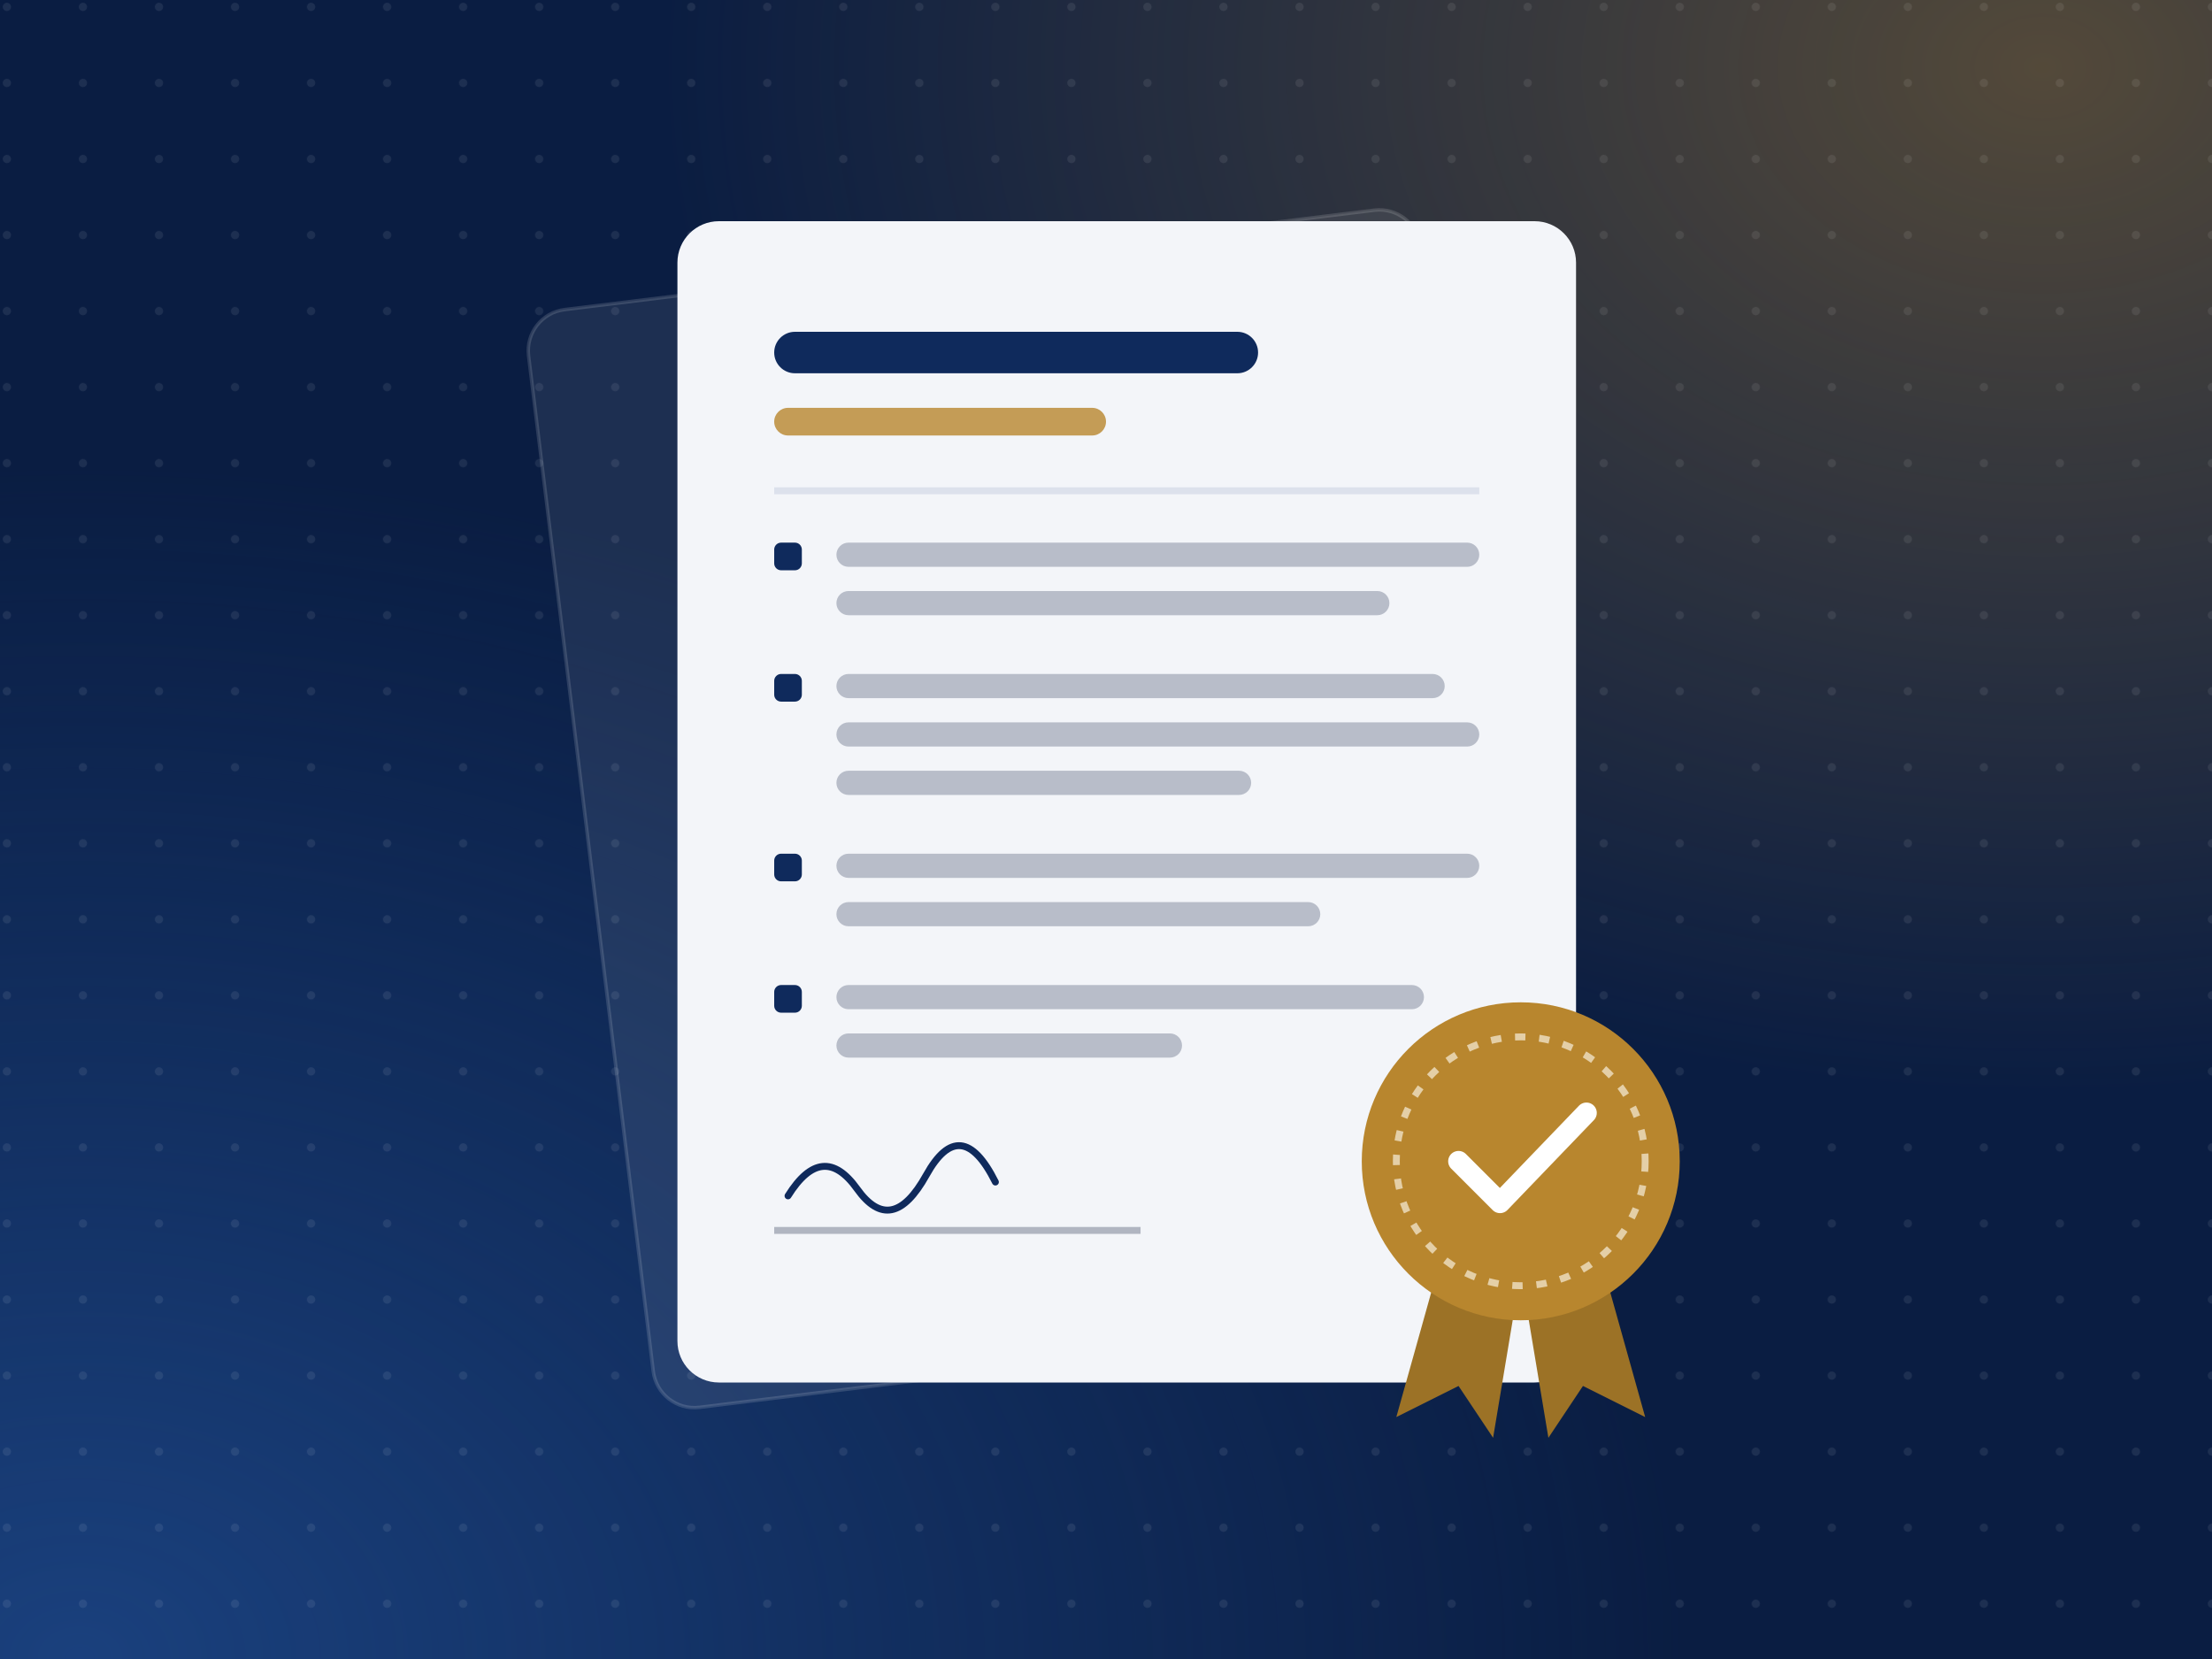
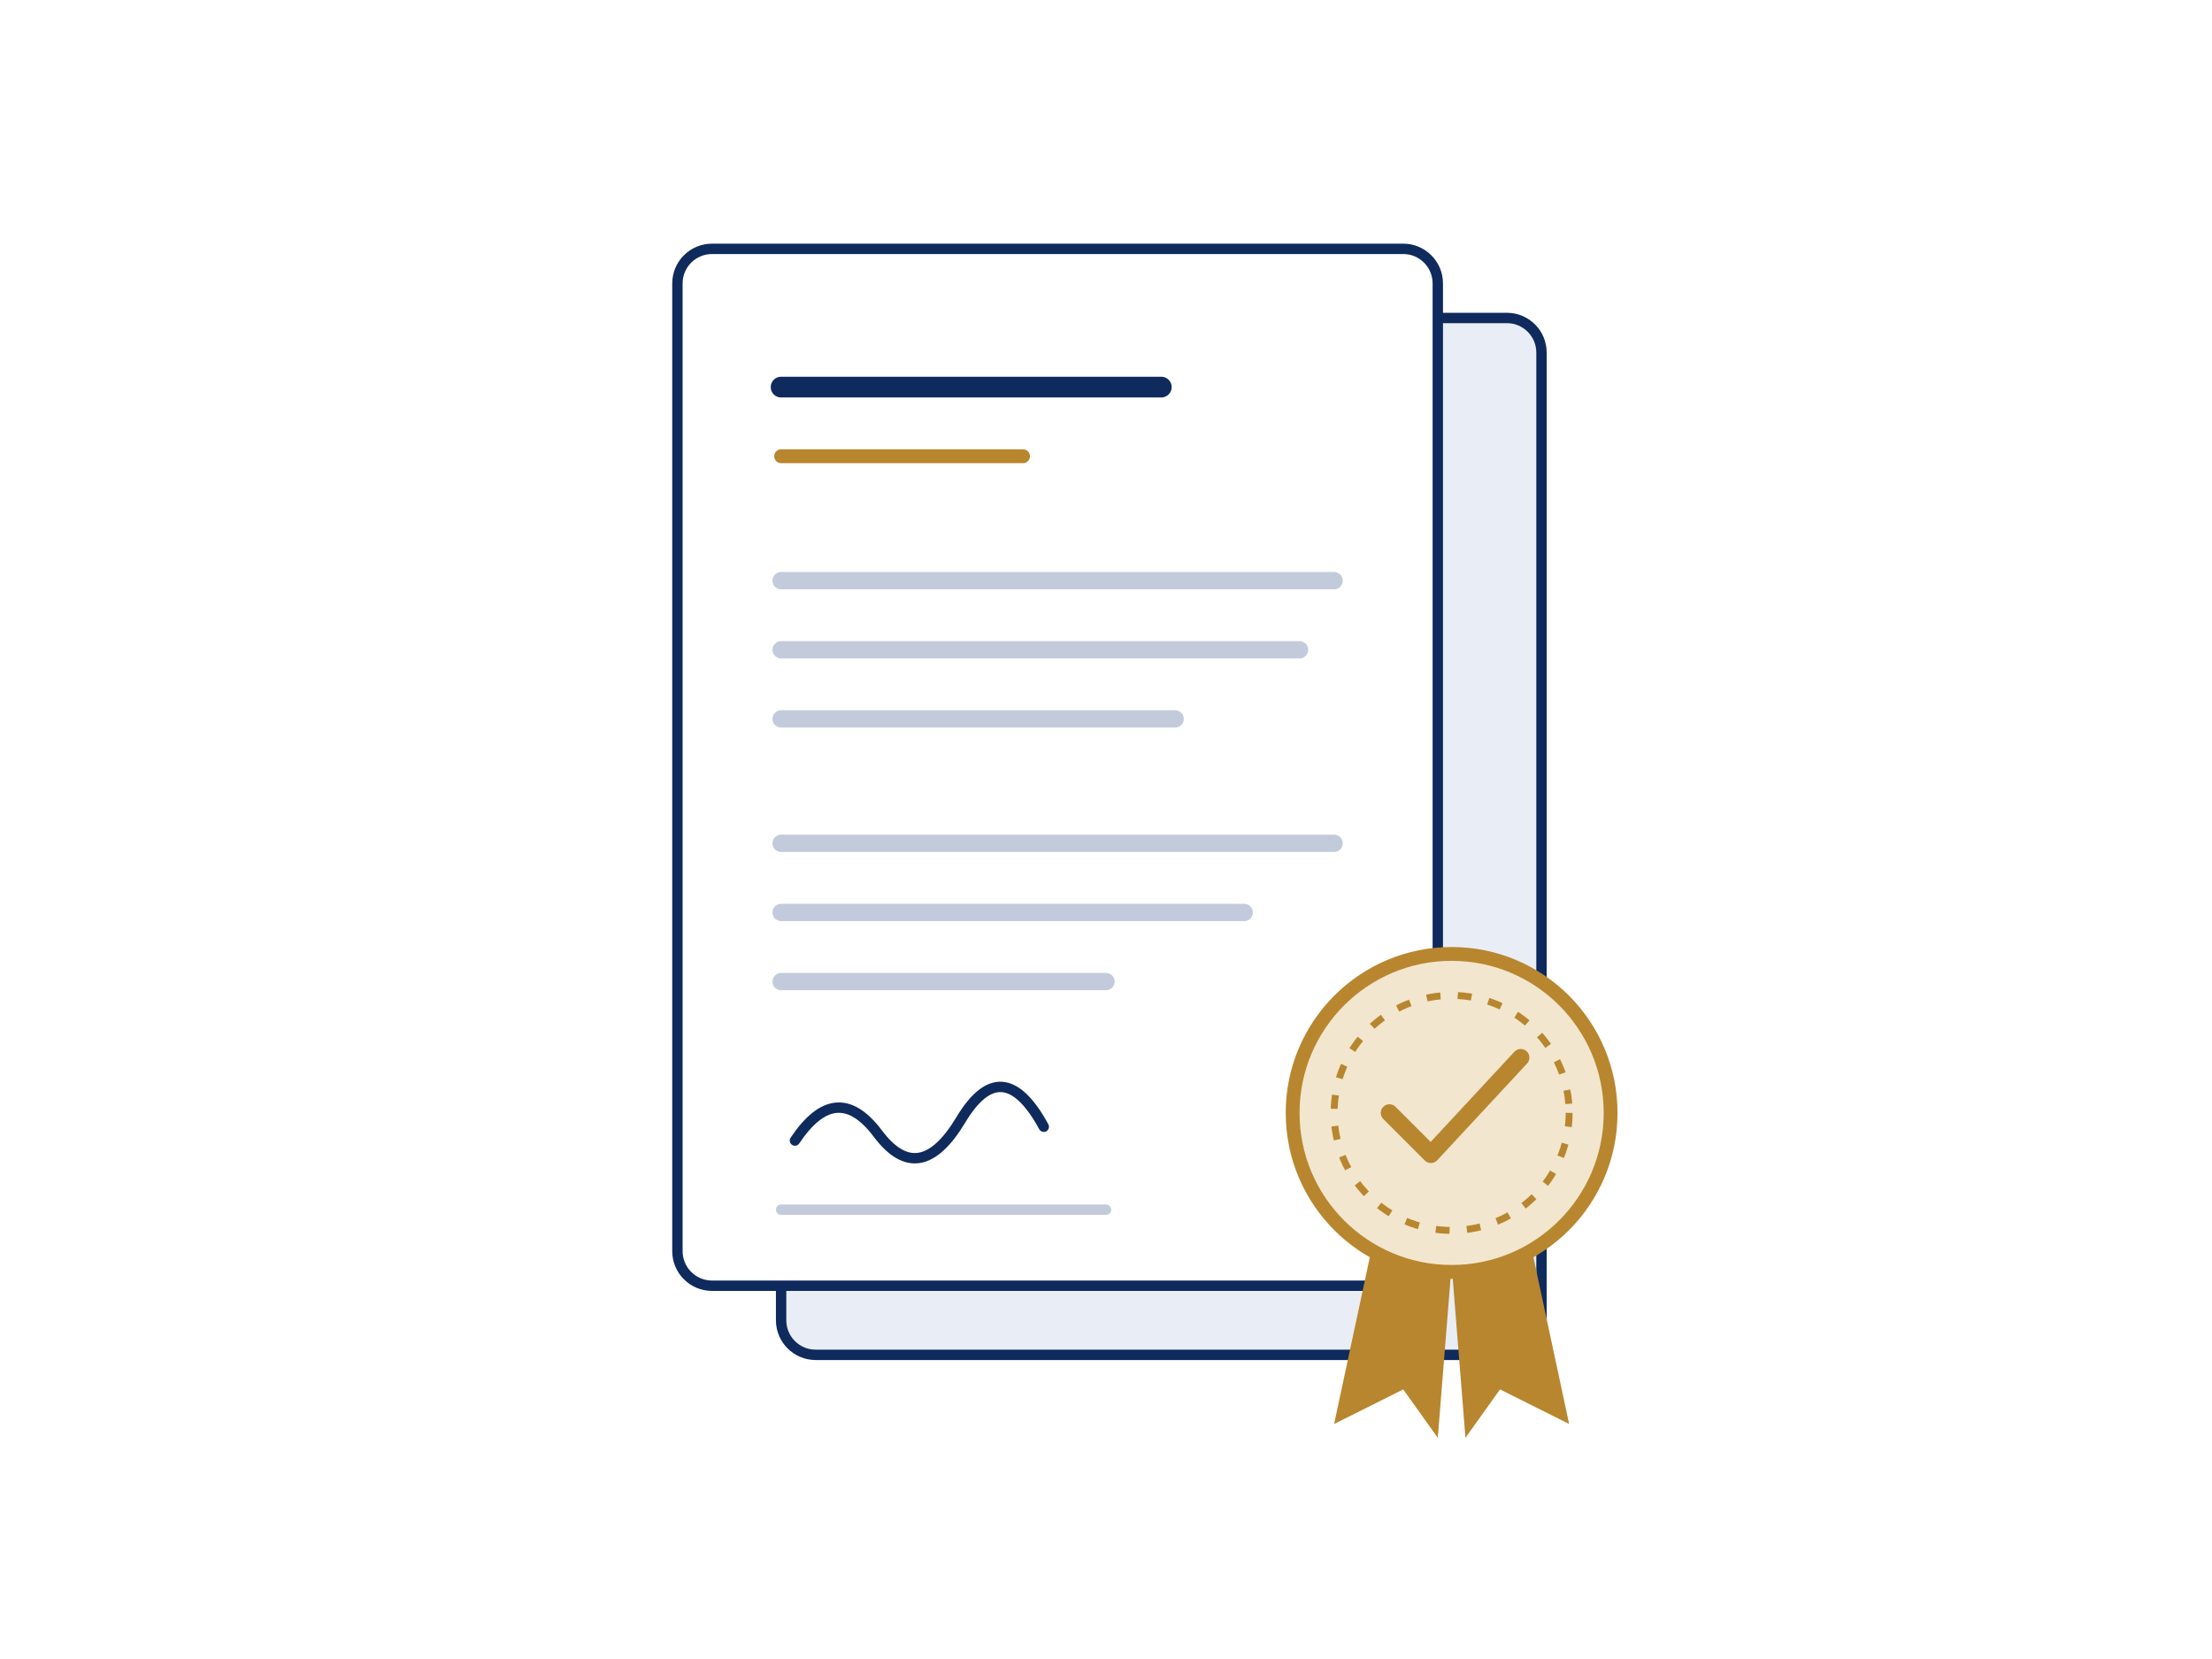
<svg xmlns="http://www.w3.org/2000/svg" viewBox="0 0 640 480" width="640" height="480">
-   <defs>
-     <radialGradient id="glowGold" cx="0.92" cy="0.04" r="0.62">
-       <stop offset="0" stop-color="#B8862E" stop-opacity="0.42" />
-       <stop offset="1" stop-color="#B8862E" stop-opacity="0" />
-     </radialGradient>
-     <radialGradient id="glowBlue" cx="0.04" cy="1" r="0.72">
-       <stop offset="0" stop-color="#1F4C91" stop-opacity="0.75" />
-       <stop offset="1" stop-color="#1F4C91" stop-opacity="0" />
-     </radialGradient>
-     <pattern id="dots" width="22" height="22" patternUnits="userSpaceOnUse">
-       <circle cx="2" cy="2" r="1.2" fill="#FFFFFF" fill-opacity="0.08" />
-     </pattern>
-   </defs>
-   <rect width="640" height="480" fill="#0A1D42" />
-   <rect width="640" height="480" fill="url(#glowBlue)" />
-   <rect width="640" height="480" fill="url(#glowGold)" />
-   <rect width="640" height="480" fill="url(#dots)" />
-   <rect x="170" y="74" width="260" height="320" rx="12" fill="#FFFFFF" fill-opacity="0.08" stroke="#FFFFFF" stroke-opacity="0.14" transform="rotate(-7 300 234)" />
-   <rect x="196" y="64" width="260" height="336" rx="12" fill="#F3F5F9" />
-   <rect x="224" y="96" width="140" height="12" rx="6" fill="#0F2A5C" />
-   <rect x="224" y="118" width="96" height="8" rx="4" fill="#B8862E" fill-opacity="0.8" />
-   <line x1="224" y1="142" x2="428" y2="142" stroke="#DCE1EC" stroke-width="2" />
-   <g fill="#0F2A5C">
-     <rect x="224" y="157" width="8" height="8" rx="2" />
-     <rect x="224" y="195" width="8" height="8" rx="2" />
-     <rect x="224" y="247" width="8" height="8" rx="2" />
-     <rect x="224" y="285" width="8" height="8" rx="2" />
+   <rect width="640" height="480" fill="#FFFFFF" />
+   <g fill="none" stroke="#0F2A5C" stroke-width="3" stroke-linecap="round" stroke-linejoin="round">
+     <rect x="226" y="92" width="220" height="300" rx="10" fill="#E9EDF5" />
+     <rect x="196" y="72" width="220" height="300" rx="10" fill="#FFFFFF" />
+     <line x1="226" y1="112" x2="336" y2="112" stroke-width="6" />
+     <path d="M230,330 Q242,312 254,328 T278,324 T302,326" />
  </g>
-   <g fill="#4B5670" fill-opacity="0.35">
-     <rect x="242" y="157" width="186" height="7" rx="3.5" />
-     <rect x="242" y="171" width="160" height="7" rx="3.5" />
-     <rect x="242" y="195" width="176" height="7" rx="3.5" />
-     <rect x="242" y="209" width="186" height="7" rx="3.5" />
-     <rect x="242" y="223" width="120" height="7" rx="3.5" />
-     <rect x="242" y="247" width="186" height="7" rx="3.5" />
-     <rect x="242" y="261" width="140" height="7" rx="3.5" />
-     <rect x="242" y="285" width="170" height="7" rx="3.5" />
-     <rect x="242" y="299" width="100" height="7" rx="3.5" />
+   <line x1="226" y1="132" x2="296" y2="132" stroke="#B8862E" stroke-width="4" stroke-linecap="round" />
+   <g stroke="#C3CADB" stroke-width="5" stroke-linecap="round">
+     <line x1="226" y1="168" x2="386" y2="168" />
+     <line x1="226" y1="188" x2="376" y2="188" />
+     <line x1="226" y1="208" x2="340" y2="208" />
+     <line x1="226" y1="244" x2="386" y2="244" />
+     <line x1="226" y1="264" x2="360" y2="264" />
+     <line x1="226" y1="284" x2="320" y2="284" />
  </g>
-   <path d="M228,346 Q238,330 248,344 T268,340 T288,342" fill="none" stroke="#0F2A5C" stroke-width="2" stroke-linecap="round" />
-   <line x1="224" y1="356" x2="330" y2="356" stroke="#4B5670" stroke-opacity="0.4" stroke-width="2" />
-   <polygon points="418,360 404,410 422,401 432,416 440,368" fill="#9C7226" />
-   <polygon points="462,360 476,410 458,401 448,416 440,368" fill="#9C7226" />
-   <circle cx="440" cy="336" r="46" fill="#B8862E" />
-   <circle cx="440" cy="336" r="36" fill="none" stroke="#F2E6CE" stroke-opacity="0.75" stroke-width="2" stroke-dasharray="3 4" />
-   <path d="M422,336 L434,348 L459,322" fill="none" stroke="#FFFFFF" stroke-width="6" stroke-linecap="round" stroke-linejoin="round" />
+   <line x1="226" y1="350" x2="320" y2="350" stroke="#C3CADB" stroke-width="3" stroke-linecap="round" />
+   <g fill="#B8862E">
+     <polygon points="398,356 386,412 406,402 416,416 420,366" />
+     <polygon points="442,356 454,412 434,402 424,416 420,366" />
+   </g>
+   <circle cx="420" cy="322" r="46" fill="#F2E6CE" stroke="#B8862E" stroke-width="4" />
+   <circle cx="420" cy="322" r="34" fill="none" stroke="#B8862E" stroke-width="2" stroke-dasharray="4 5" />
+   <polyline points="402,322 414,334 440,306" fill="none" stroke="#B8862E" stroke-width="5" stroke-linecap="round" stroke-linejoin="round" />
</svg>
